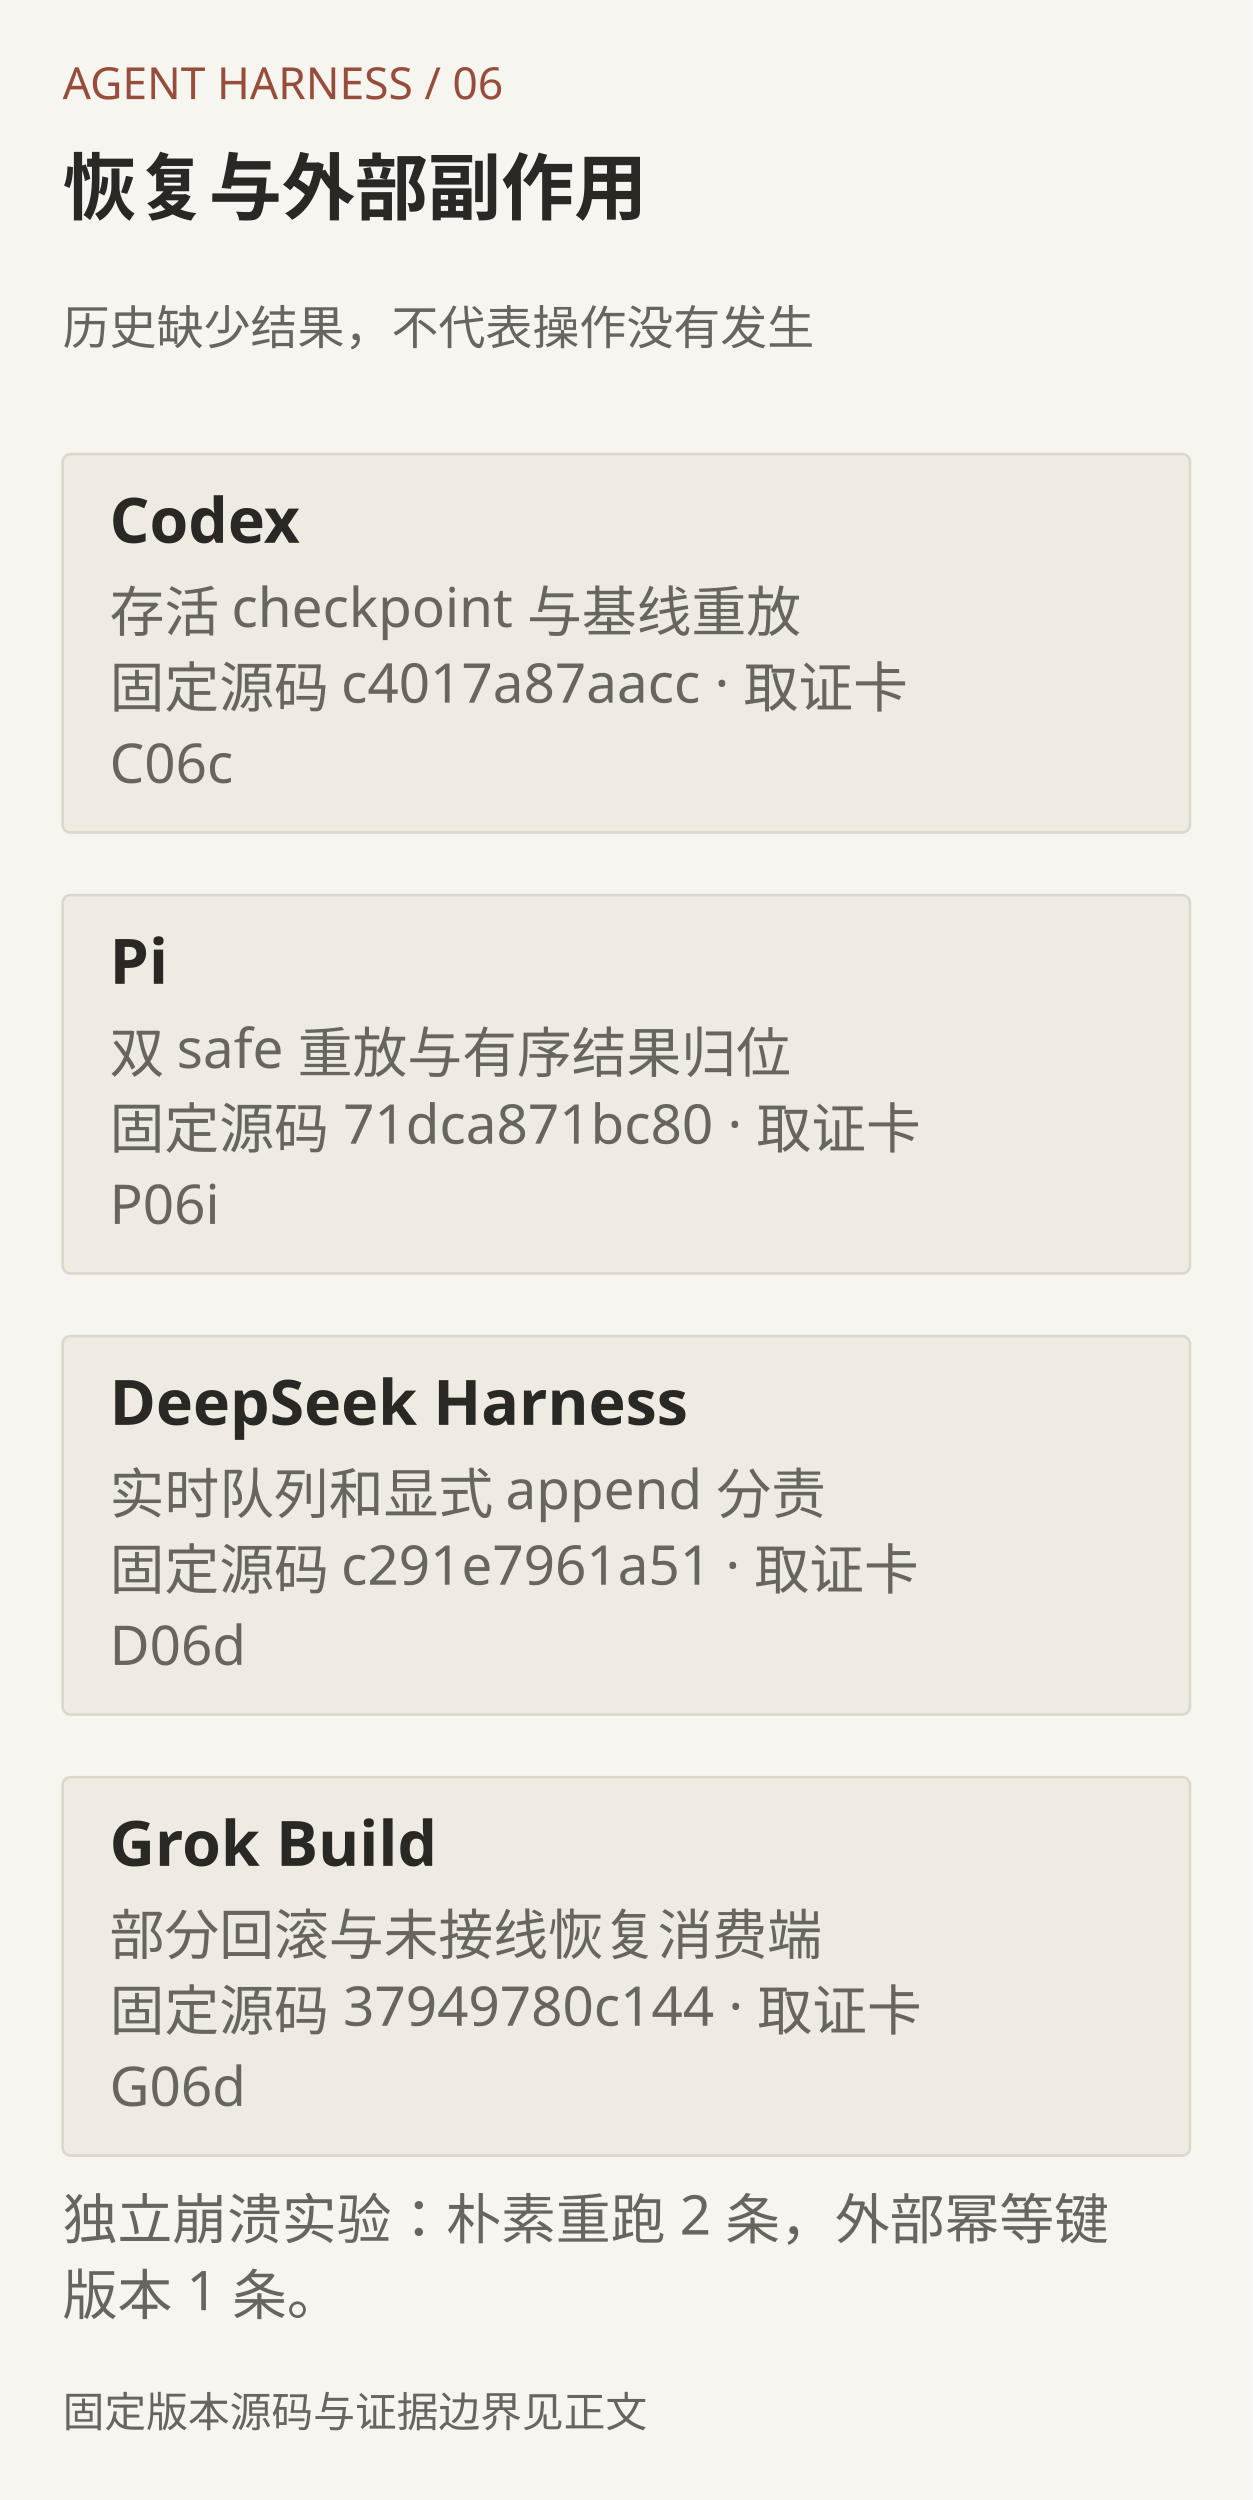
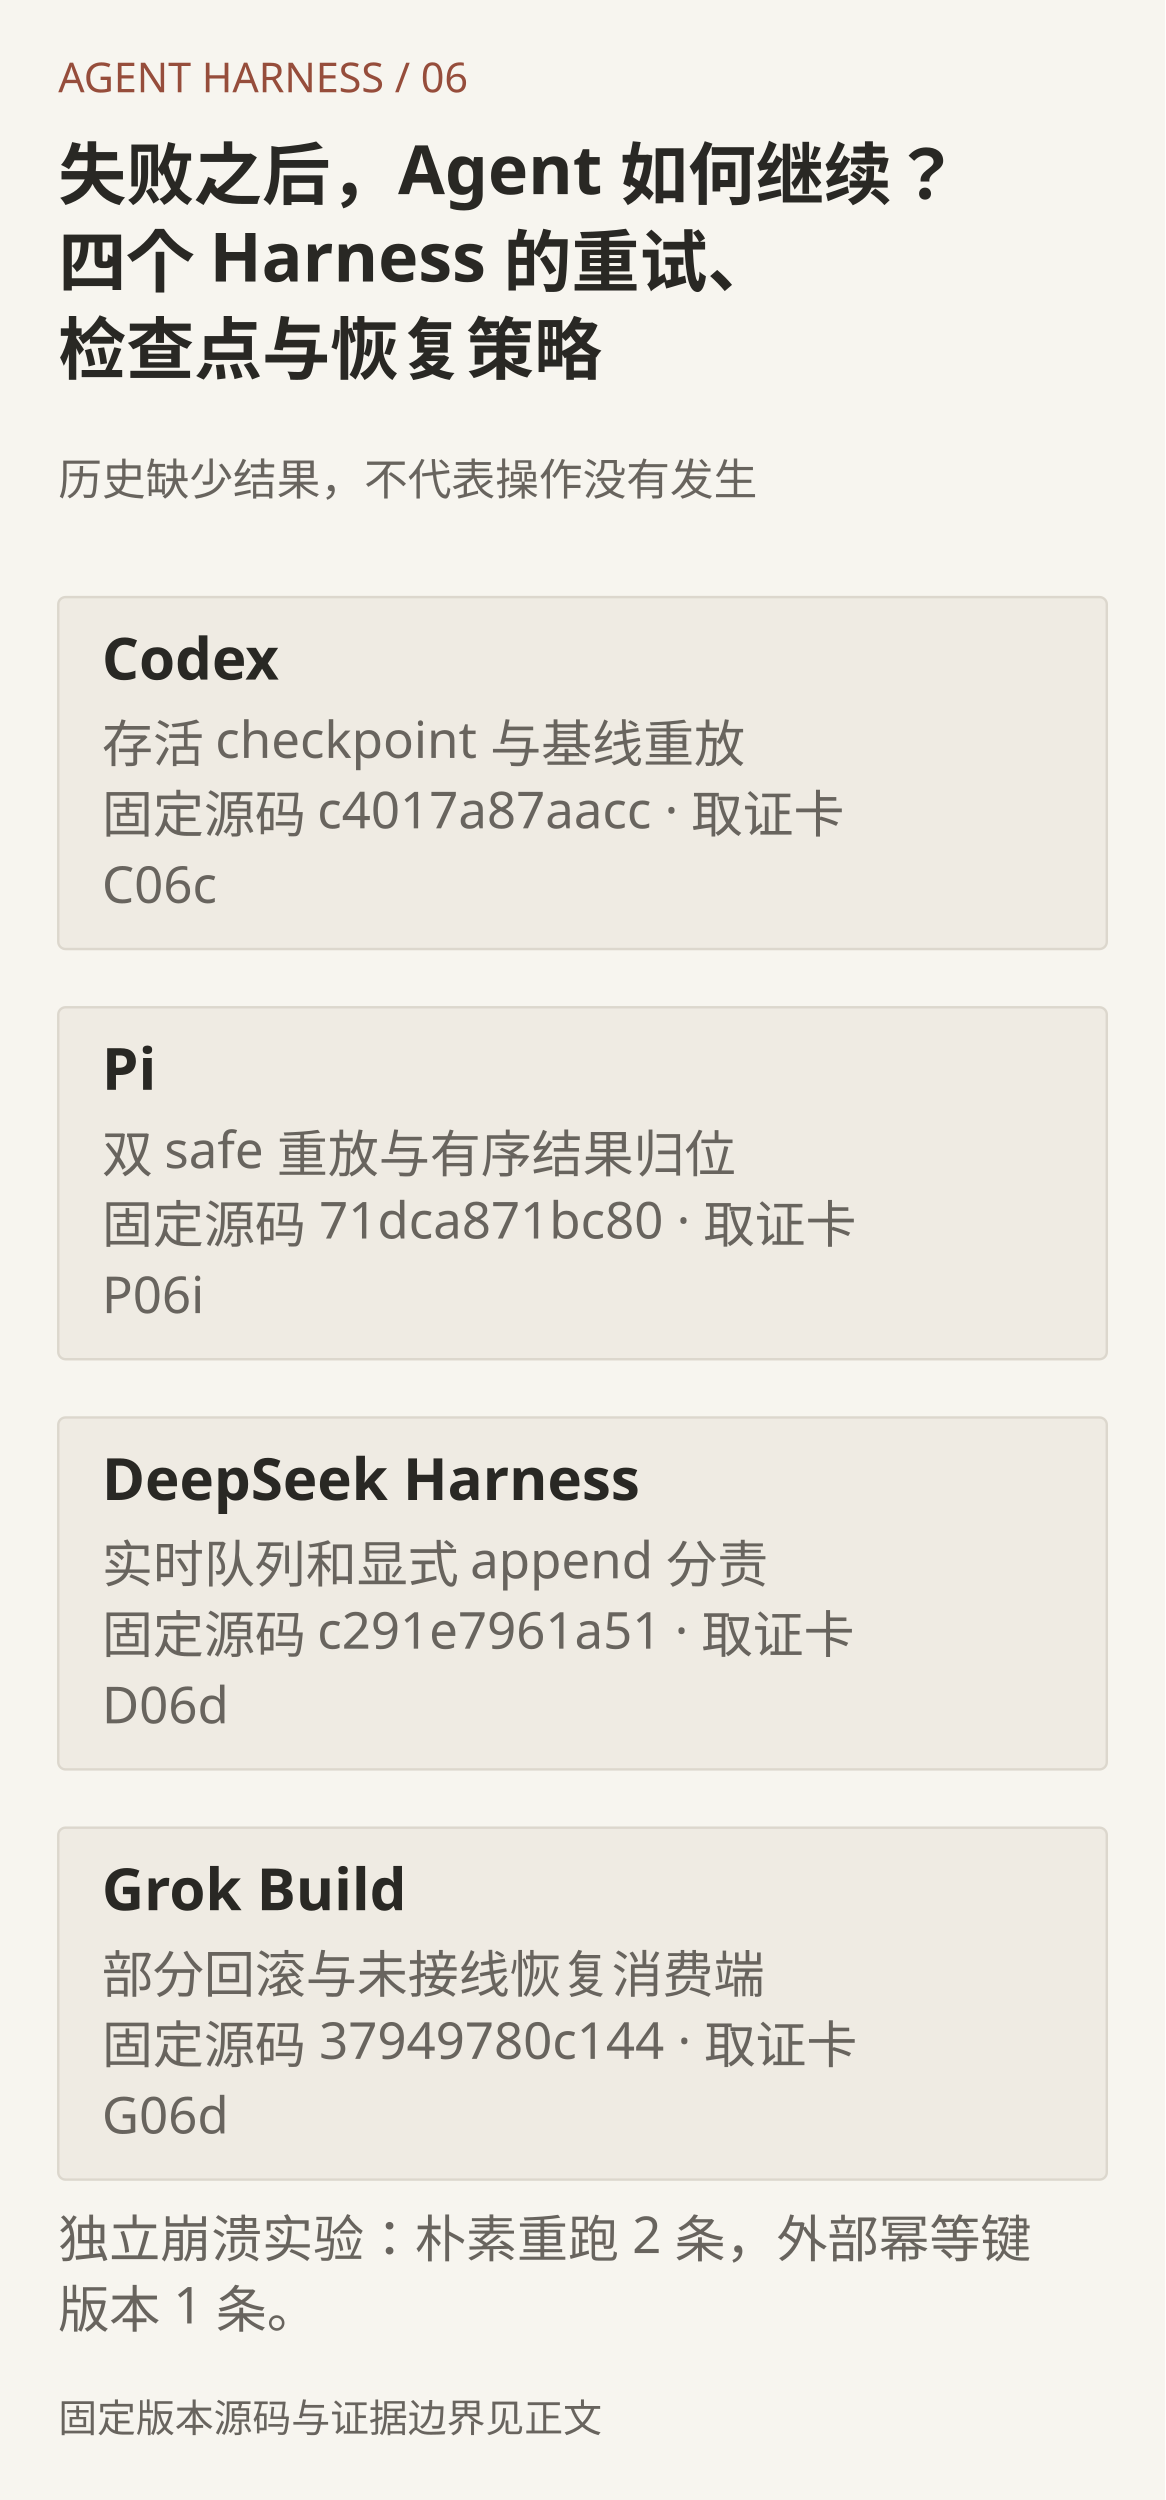
- <svg xmlns="http://www.w3.org/2000/svg" width="480" height="958" viewBox="0 0 480 958" role="img">
+ <svg xmlns="http://www.w3.org/2000/svg" width="480" height="1030" viewBox="0 0 480 1030" role="img">
  <style>text{font-family:"PingFang SC","Microsoft YaHei",sans-serif}</style>
-   <rect width="480" height="958" fill="#F7F5EF" />
+   <rect width="480" height="1030" fill="#F7F5EF" />
  <text x="24" y="38" font-size="17" fill="#964D3B" font-weight="400">AGENT HARNESS / 06</text>
-   <text x="24" y="82" font-size="28" fill="#292824" font-weight="650">恢复与外部副作用</text>
-   <text x="24" y="132" font-size="18" fill="#68645E" font-weight="400">历史缺少结果，不代表操作没有发生</text>
-   <rect x="24" y="174" width="432" height="145" rx="3" fill="#EFEBE3" stroke="#DCD7CD" />
-   <text x="42" y="208" font-size="24" fill="#292824" font-weight="650">Codex</text>
-   <text x="42" y="242" font-size="21" fill="#68645E" font-weight="400">存活 checkpoint 与基线重放</text>
-   <text x="42" y="271" font-size="21" fill="#68645E" font-weight="400">固定源码 c4017a87aacc · 取证卡 </text>
-   <text x="42" y="300" font-size="21" fill="#68645E" font-weight="400">C06c</text>
-   <rect x="24" y="343" width="432" height="145" rx="3" fill="#EFEBE3" stroke="#DCD7CD" />
-   <text x="42" y="377" font-size="24" fill="#292824" font-weight="650">Pi</text>
-   <text x="42" y="411" font-size="21" fill="#68645E" font-weight="400">双 safe 重放与有序结果归位</text>
-   <text x="42" y="440" font-size="21" fill="#68645E" font-weight="400">固定源码 71dca871bc80 · 取证卡 </text>
-   <text x="42" y="469" font-size="21" fill="#68645E" font-weight="400">P06i</text>
-   <rect x="24" y="512" width="432" height="145" rx="3" fill="#EFEBE3" stroke="#DCD7CD" />
-   <text x="42" y="546" font-size="24" fill="#292824" font-weight="650">DeepSeek Harness</text>
-   <text x="42" y="580" font-size="21" fill="#68645E" font-weight="400">实时队列和显式 append 分责</text>
-   <text x="42" y="609" font-size="21" fill="#68645E" font-weight="400">固定源码 c291e7961a51 · 取证卡 </text>
-   <text x="42" y="638" font-size="21" fill="#68645E" font-weight="400">D06d</text>
-   <rect x="24" y="681" width="432" height="145" rx="3" fill="#EFEBE3" stroke="#DCD7CD" />
-   <text x="42" y="715" font-size="24" fill="#292824" font-weight="650">Grok Build</text>
-   <text x="42" y="749" font-size="21" fill="#68645E" font-weight="400">部分回滚与未接线恢复消费端</text>
-   <text x="42" y="778" font-size="21" fill="#68645E" font-weight="400">固定源码 37949780c144 · 取证卡 </text>
-   <text x="42" y="807" font-size="21" fill="#68645E" font-weight="400">G06d</text>
-   <text x="24" y="858" font-size="21" fill="#68645E" font-weight="400">独立崩溃实验：朴素重跑 2 条，外部幂等键</text>
-   <text x="24" y="887" font-size="21" fill="#68645E" font-weight="400">版本 1 条。</text>
-   <text x="24" y="930" font-size="16" fill="#68645E" font-weight="400">固定版本源码与证据边界见正文</text>
+   <text x="24" y="82" font-size="28" fill="#292824" font-weight="650">失败之后，Agent 如何继续？</text>
+   <text x="24" y="118" font-size="28" fill="#292824" font-weight="650">四个 Harness 的重试、</text>
+   <text x="24" y="154" font-size="28" fill="#292824" font-weight="650">检查点与恢复策略</text>
+   <text x="24" y="204" font-size="18" fill="#68645E" font-weight="400">历史缺少结果，不代表操作没有发生</text>
+   <rect x="24" y="246" width="432" height="145" rx="3" fill="#EFEBE3" stroke="#DCD7CD" />
+   <text x="42" y="280" font-size="24" fill="#292824" font-weight="650">Codex</text>
+   <text x="42" y="314" font-size="21" fill="#68645E" font-weight="400">存活 checkpoint 与基线重放</text>
+   <text x="42" y="343" font-size="21" fill="#68645E" font-weight="400">固定源码 c4017a87aacc · 取证卡 </text>
+   <text x="42" y="372" font-size="21" fill="#68645E" font-weight="400">C06c</text>
+   <rect x="24" y="415" width="432" height="145" rx="3" fill="#EFEBE3" stroke="#DCD7CD" />
+   <text x="42" y="449" font-size="24" fill="#292824" font-weight="650">Pi</text>
+   <text x="42" y="483" font-size="21" fill="#68645E" font-weight="400">双 safe 重放与有序结果归位</text>
+   <text x="42" y="512" font-size="21" fill="#68645E" font-weight="400">固定源码 71dca871bc80 · 取证卡 </text>
+   <text x="42" y="541" font-size="21" fill="#68645E" font-weight="400">P06i</text>
+   <rect x="24" y="584" width="432" height="145" rx="3" fill="#EFEBE3" stroke="#DCD7CD" />
+   <text x="42" y="618" font-size="24" fill="#292824" font-weight="650">DeepSeek Harness</text>
+   <text x="42" y="652" font-size="21" fill="#68645E" font-weight="400">实时队列和显式 append 分责</text>
+   <text x="42" y="681" font-size="21" fill="#68645E" font-weight="400">固定源码 c291e7961a51 · 取证卡 </text>
+   <text x="42" y="710" font-size="21" fill="#68645E" font-weight="400">D06d</text>
+   <rect x="24" y="753" width="432" height="145" rx="3" fill="#EFEBE3" stroke="#DCD7CD" />
+   <text x="42" y="787" font-size="24" fill="#292824" font-weight="650">Grok Build</text>
+   <text x="42" y="821" font-size="21" fill="#68645E" font-weight="400">部分回滚与未接线恢复消费端</text>
+   <text x="42" y="850" font-size="21" fill="#68645E" font-weight="400">固定源码 37949780c144 · 取证卡 </text>
+   <text x="42" y="879" font-size="21" fill="#68645E" font-weight="400">G06d</text>
+   <text x="24" y="930" font-size="21" fill="#68645E" font-weight="400">独立崩溃实验：朴素重跑 2 条，外部幂等键</text>
+   <text x="24" y="959" font-size="21" fill="#68645E" font-weight="400">版本 1 条。</text>
+   <text x="24" y="1002" font-size="16" fill="#68645E" font-weight="400">固定版本源码与证据边界见正文</text>
</svg>
